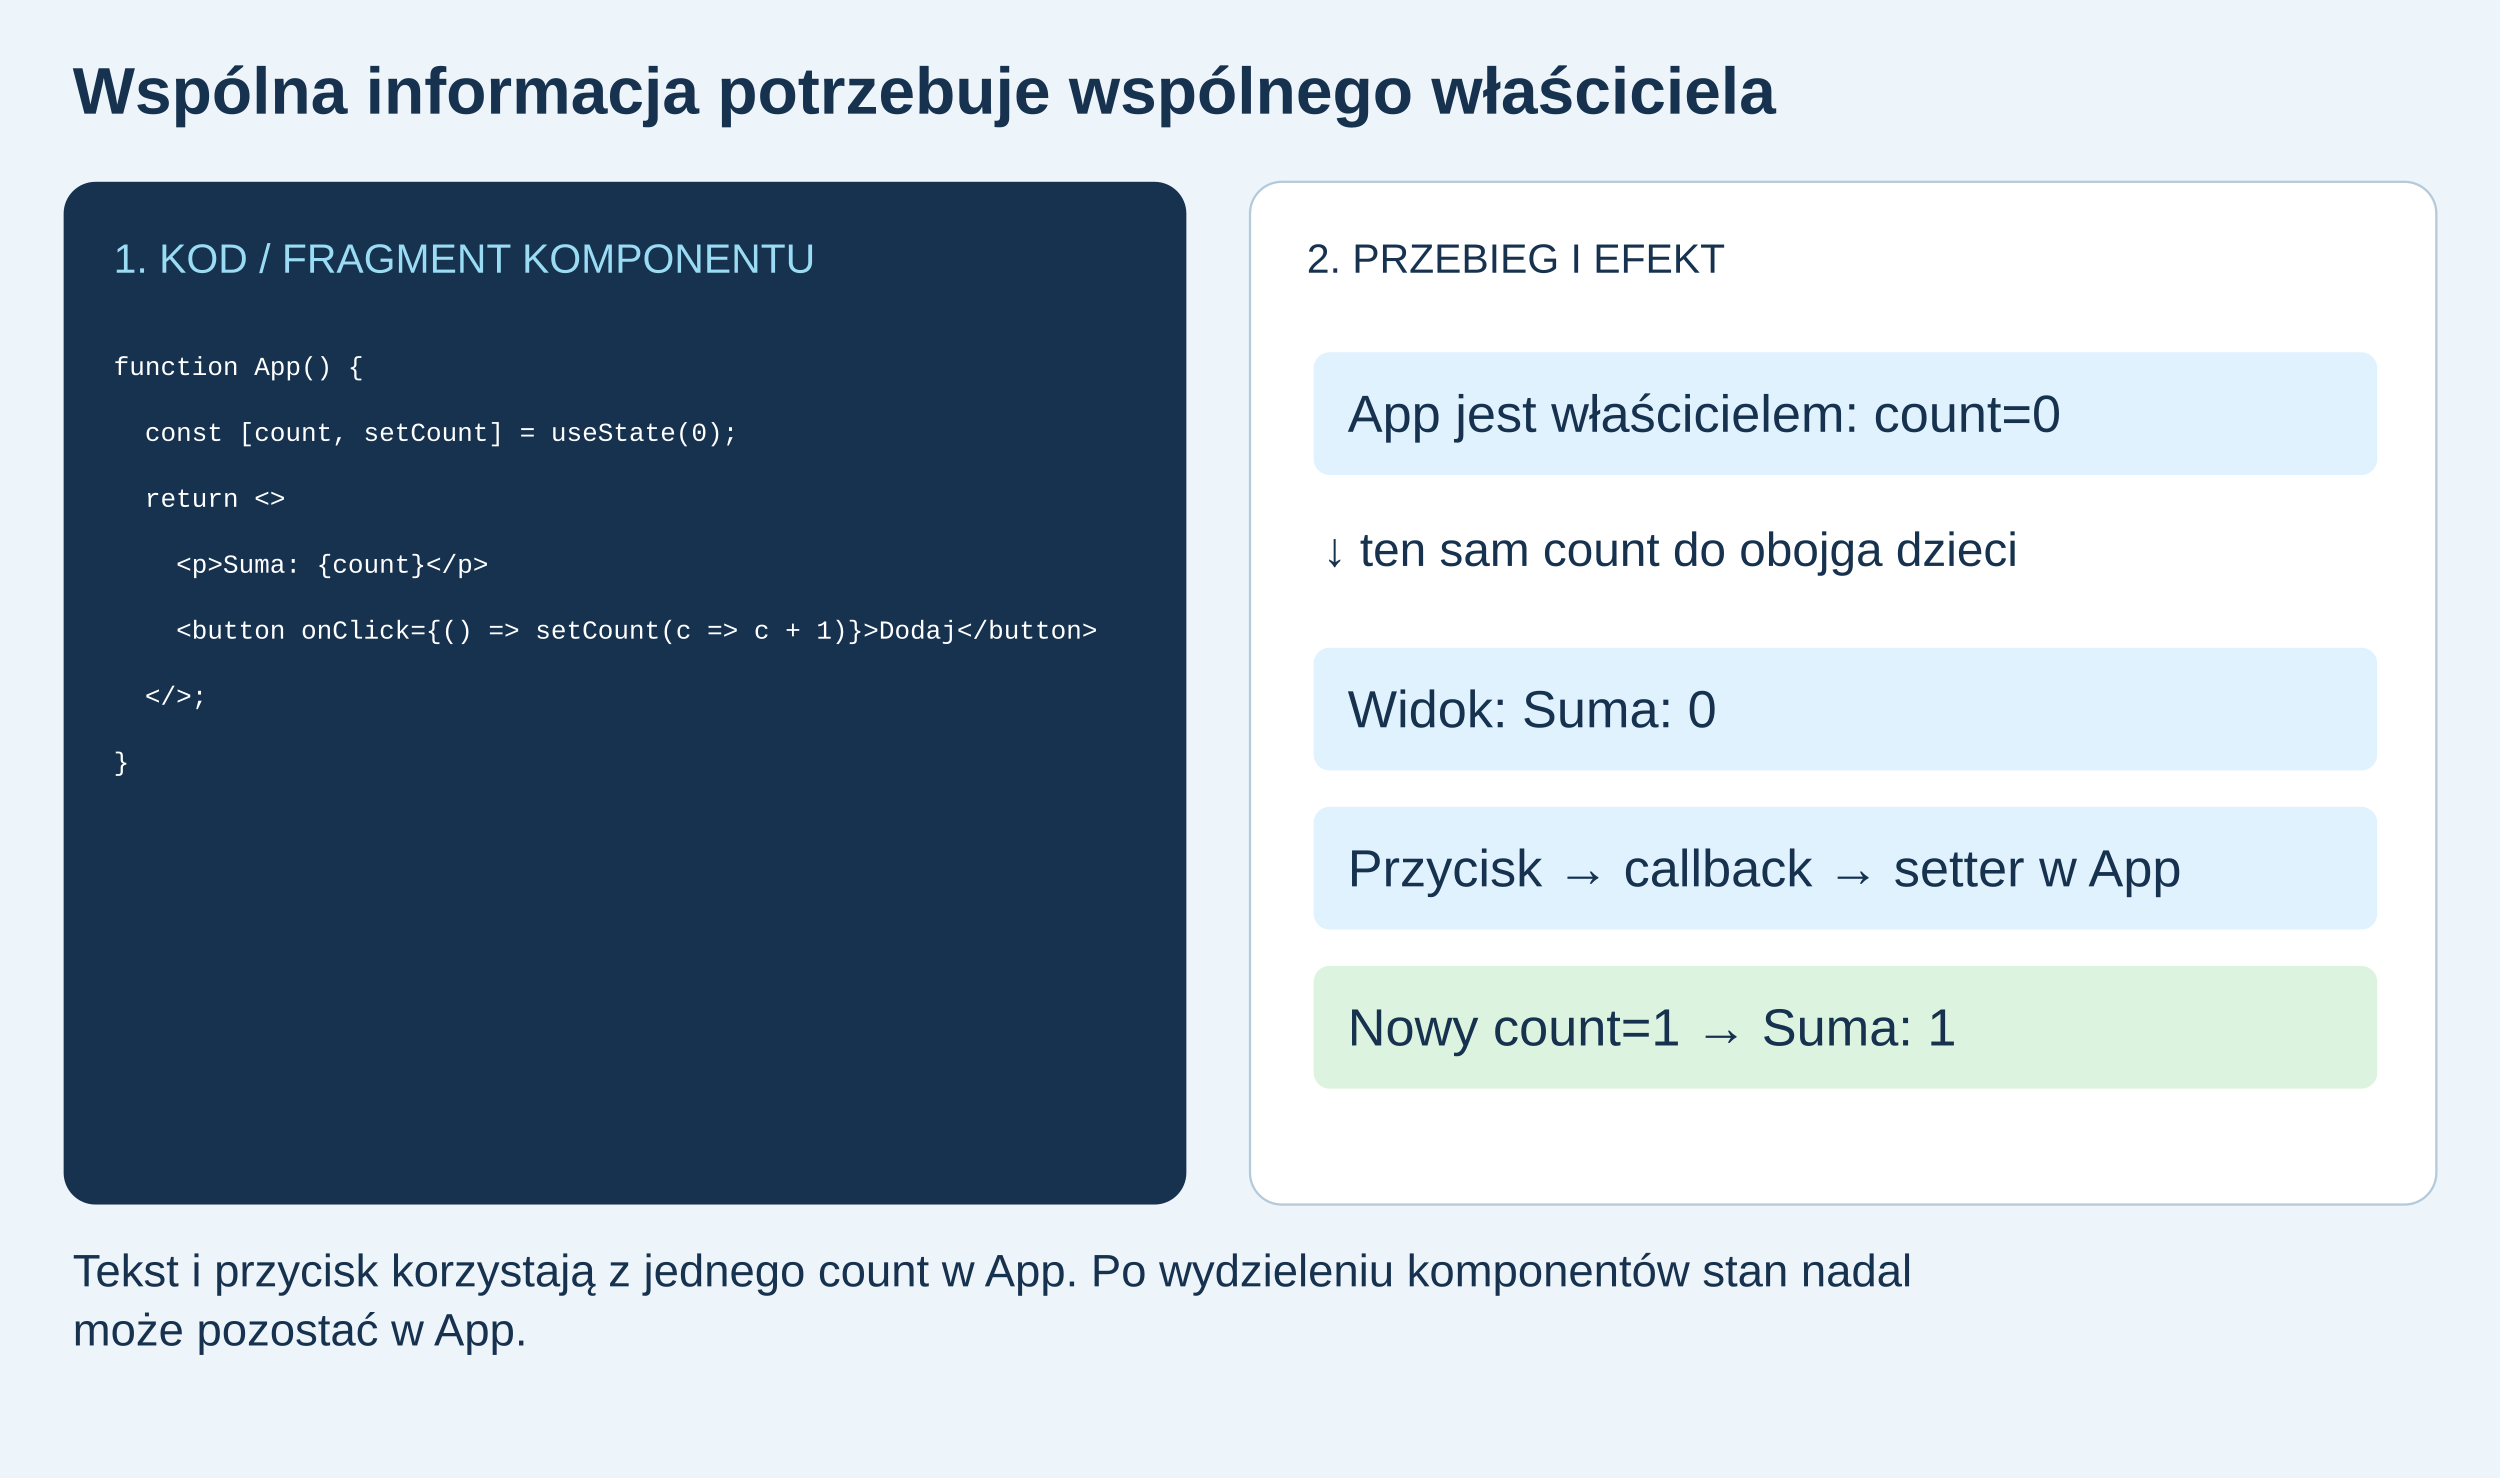
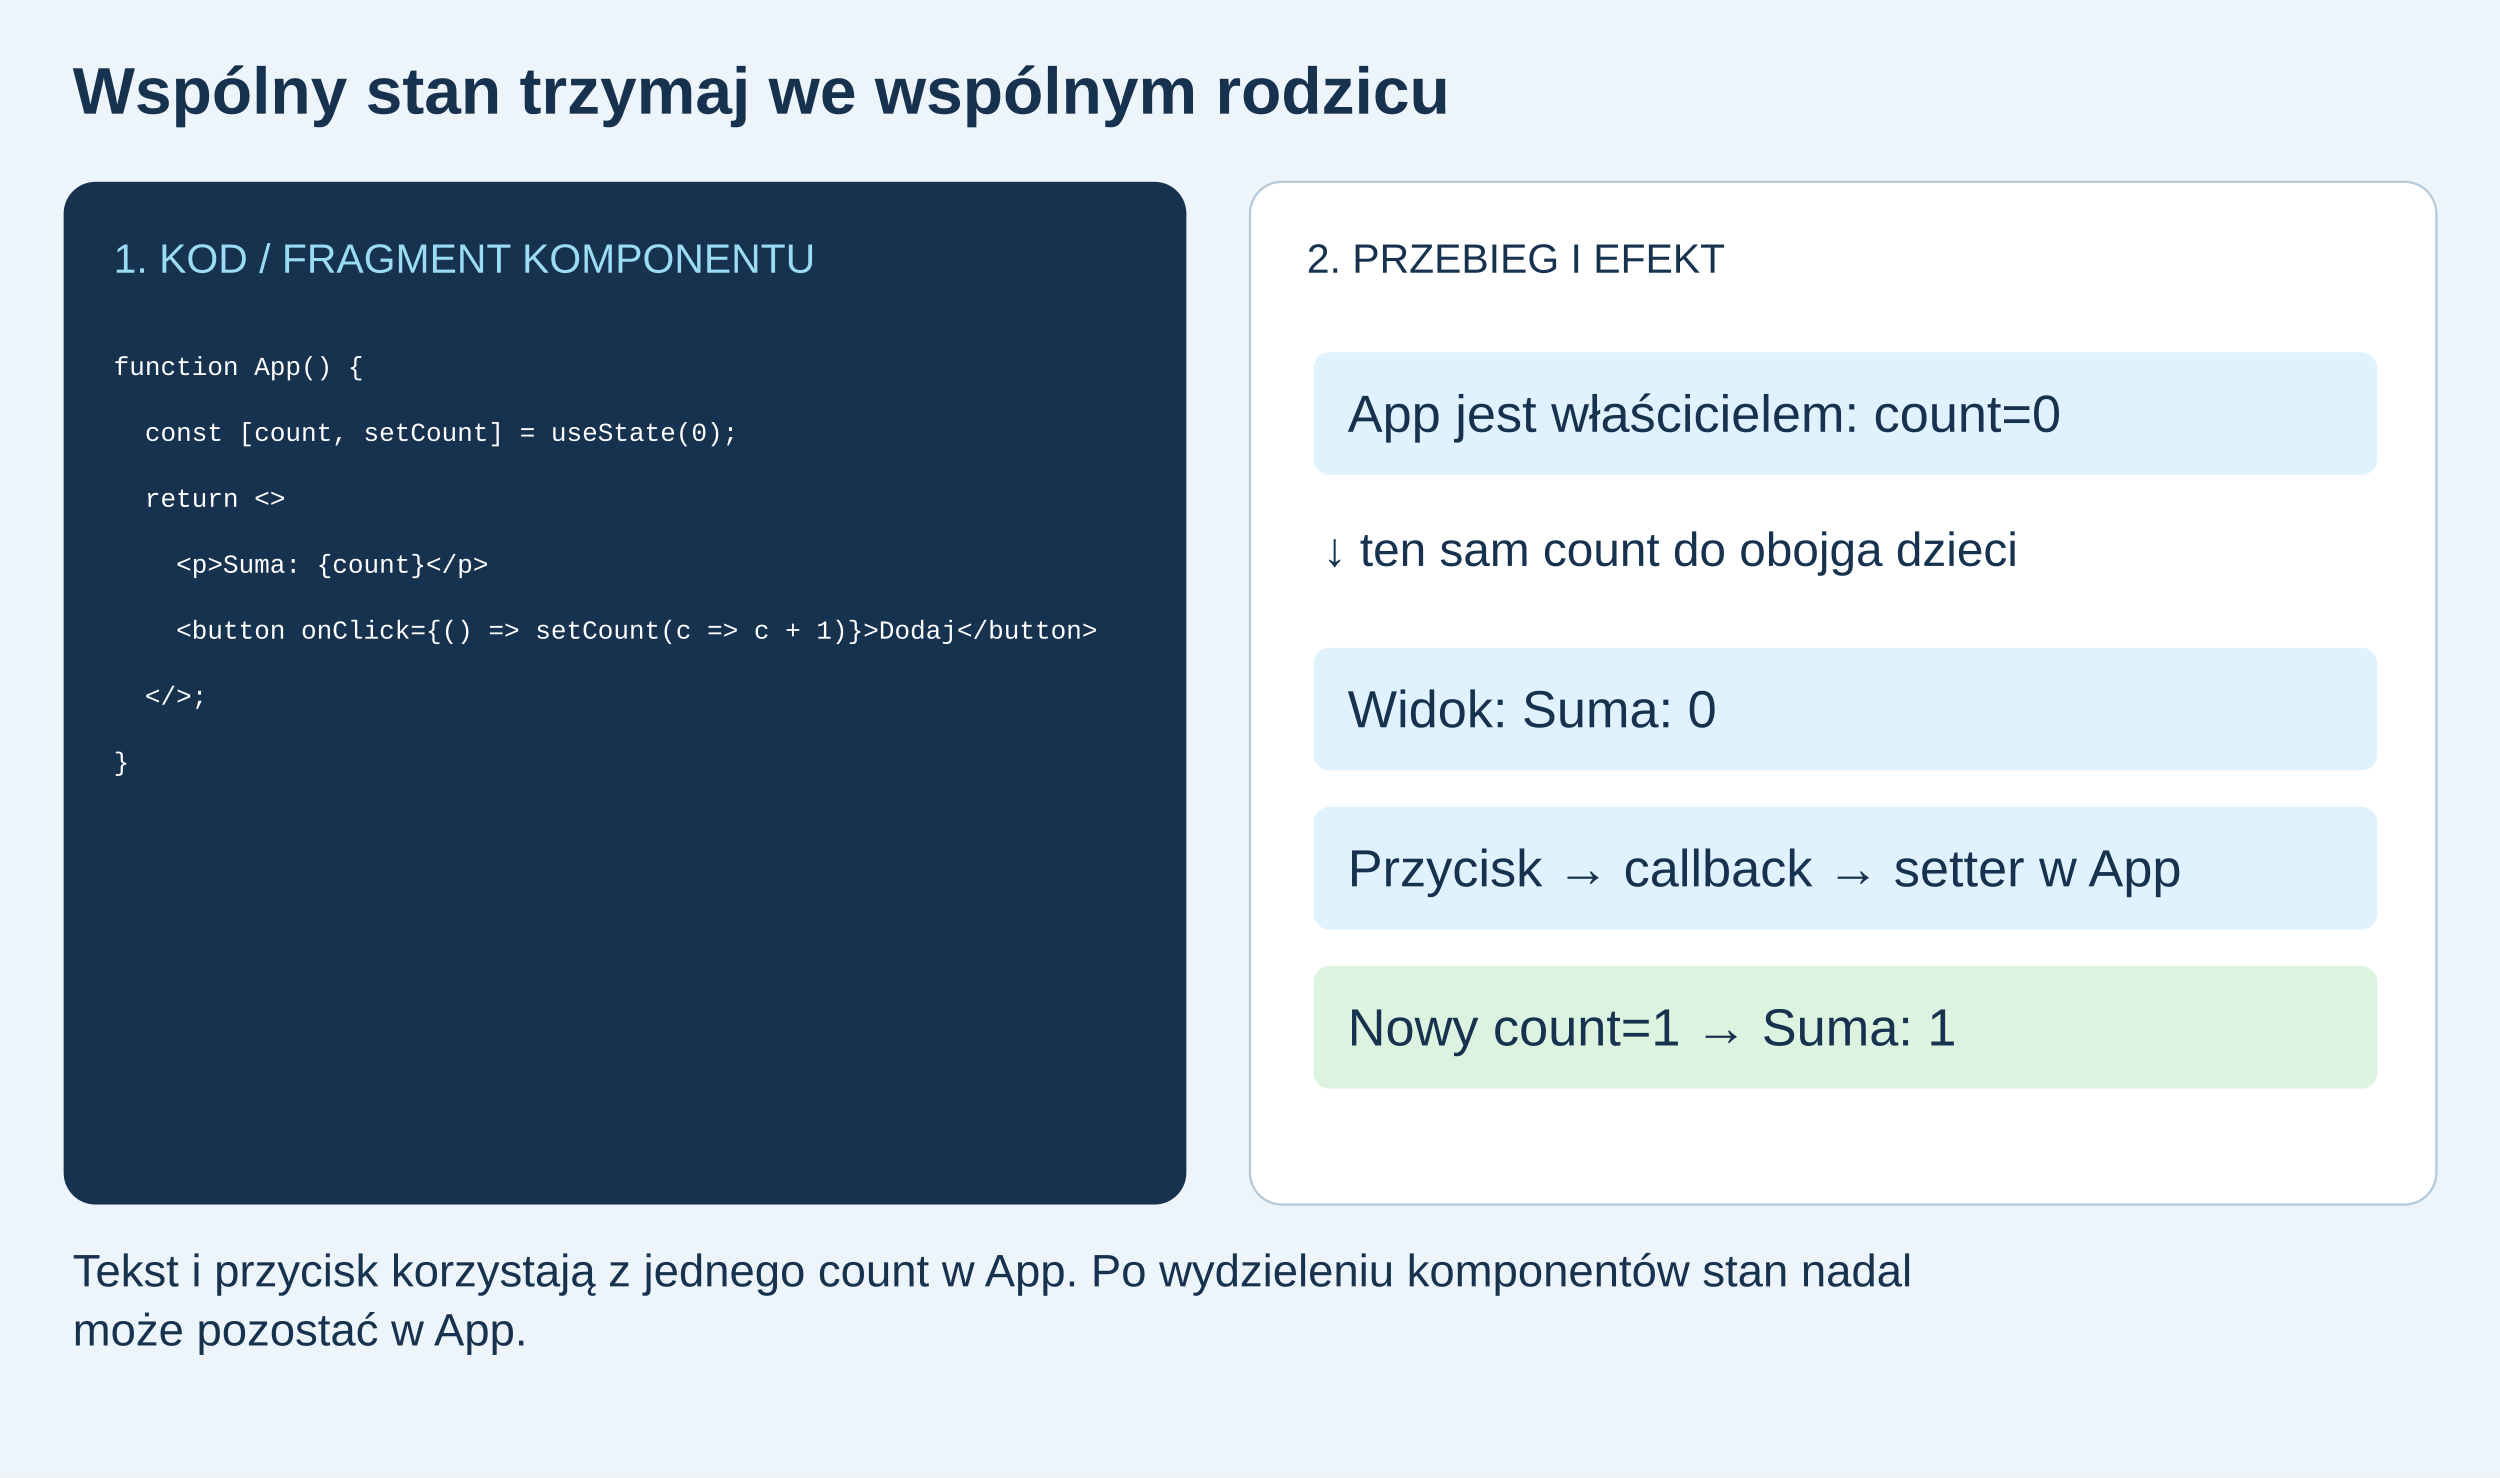
<svg xmlns="http://www.w3.org/2000/svg" viewBox="0 0 1100 650" role="img" aria-labelledby="title desc">
  <g font-family="Arial, sans-serif">
    <rect x="0" y="0" width="1100" height="650" fill="#edf4fa" />
-     <text x="32" y="50" fill="#16324f" font-size="29" font-weight="700">Wspólna informacja potrzebuje wspólnego właściciela</text>
+     <text x="32" y="50" fill="#16324f" font-size="29" font-weight="700">Wspólny stan trzymaj we wspólnym rodzicu</text>
    <rect x="28" y="80" width="494" height="450" fill="#16324f" rx="14" />
    <rect x="550" y="80" width="522" height="450" fill="#fff" rx="14" stroke="#b4c9da" />
    <text x="50" y="120" fill="#9bdcf5" font-size="18">1. KOD / FRAGMENT KOMPONENTU</text>
    <text x="575" y="120" fill="#16324f" font-size="18">2. PRZEBIEG I EFEKT</text>
    <text x="50" y="165" fill="#fff" font-size="11.449" font-family="Consolas, Courier New, monospace" xml:space="preserve">function App() {</text>
    <text x="50" y="194" fill="#fff" font-size="11.449" font-family="Consolas, Courier New, monospace" xml:space="preserve">  const [count, setCount] = useState(0);</text>
    <text x="50" y="223" fill="#fff" font-size="11.449" font-family="Consolas, Courier New, monospace" xml:space="preserve">  return &lt;&gt;</text>
    <text x="50" y="252" fill="#fff" font-size="11.449" font-family="Consolas, Courier New, monospace" xml:space="preserve">    &lt;p&gt;Suma: {count}&lt;/p&gt;</text>
    <text x="50" y="281" fill="#fff" font-size="11.449" font-family="Consolas, Courier New, monospace" xml:space="preserve">    &lt;button onClick={() =&gt; setCount(c =&gt; c + 1)}&gt;Dodaj&lt;/button&gt;</text>
    <text x="50" y="310" fill="#fff" font-size="11.449" font-family="Consolas, Courier New, monospace" xml:space="preserve">  &lt;/&gt;;</text>
    <text x="50" y="339" fill="#fff" font-size="11.449" font-family="Consolas, Courier New, monospace" xml:space="preserve">}</text>
    <rect x="578" y="155" width="468" height="54" fill="#e0f2fe" rx="7" />
    <text x="593" y="190" fill="#16324f" font-size="23">App jest właścicielem: count=0</text>
    <text x="582" y="249" fill="#16324f" font-size="21">↓ ten sam count do obojga dzieci</text>
    <rect x="578" y="285" width="468" height="54" fill="#e0f2fe" rx="7" />
    <text x="593" y="320" fill="#16324f" font-size="23">Widok: Suma: 0</text>
    <rect x="578" y="355" width="468" height="54" fill="#e0f2fe" rx="7" />
    <text x="593" y="390" fill="#16324f" font-size="23">Przycisk → callback → setter w App</text>
    <rect x="578" y="425" width="468" height="54" fill="#dcf3df" rx="7" />
    <text x="593" y="460" fill="#16324f" font-size="23">Nowy count=1 → Suma: 1</text>
    <text x="32" y="566" fill="#16324f" font-size="20">Tekst i przycisk korzystają z jednego count w App. Po wydzieleniu komponentów stan nadal</text>
    <text x="32" y="592" fill="#16324f" font-size="20">może pozostać w App.</text>
  </g>
</svg>
